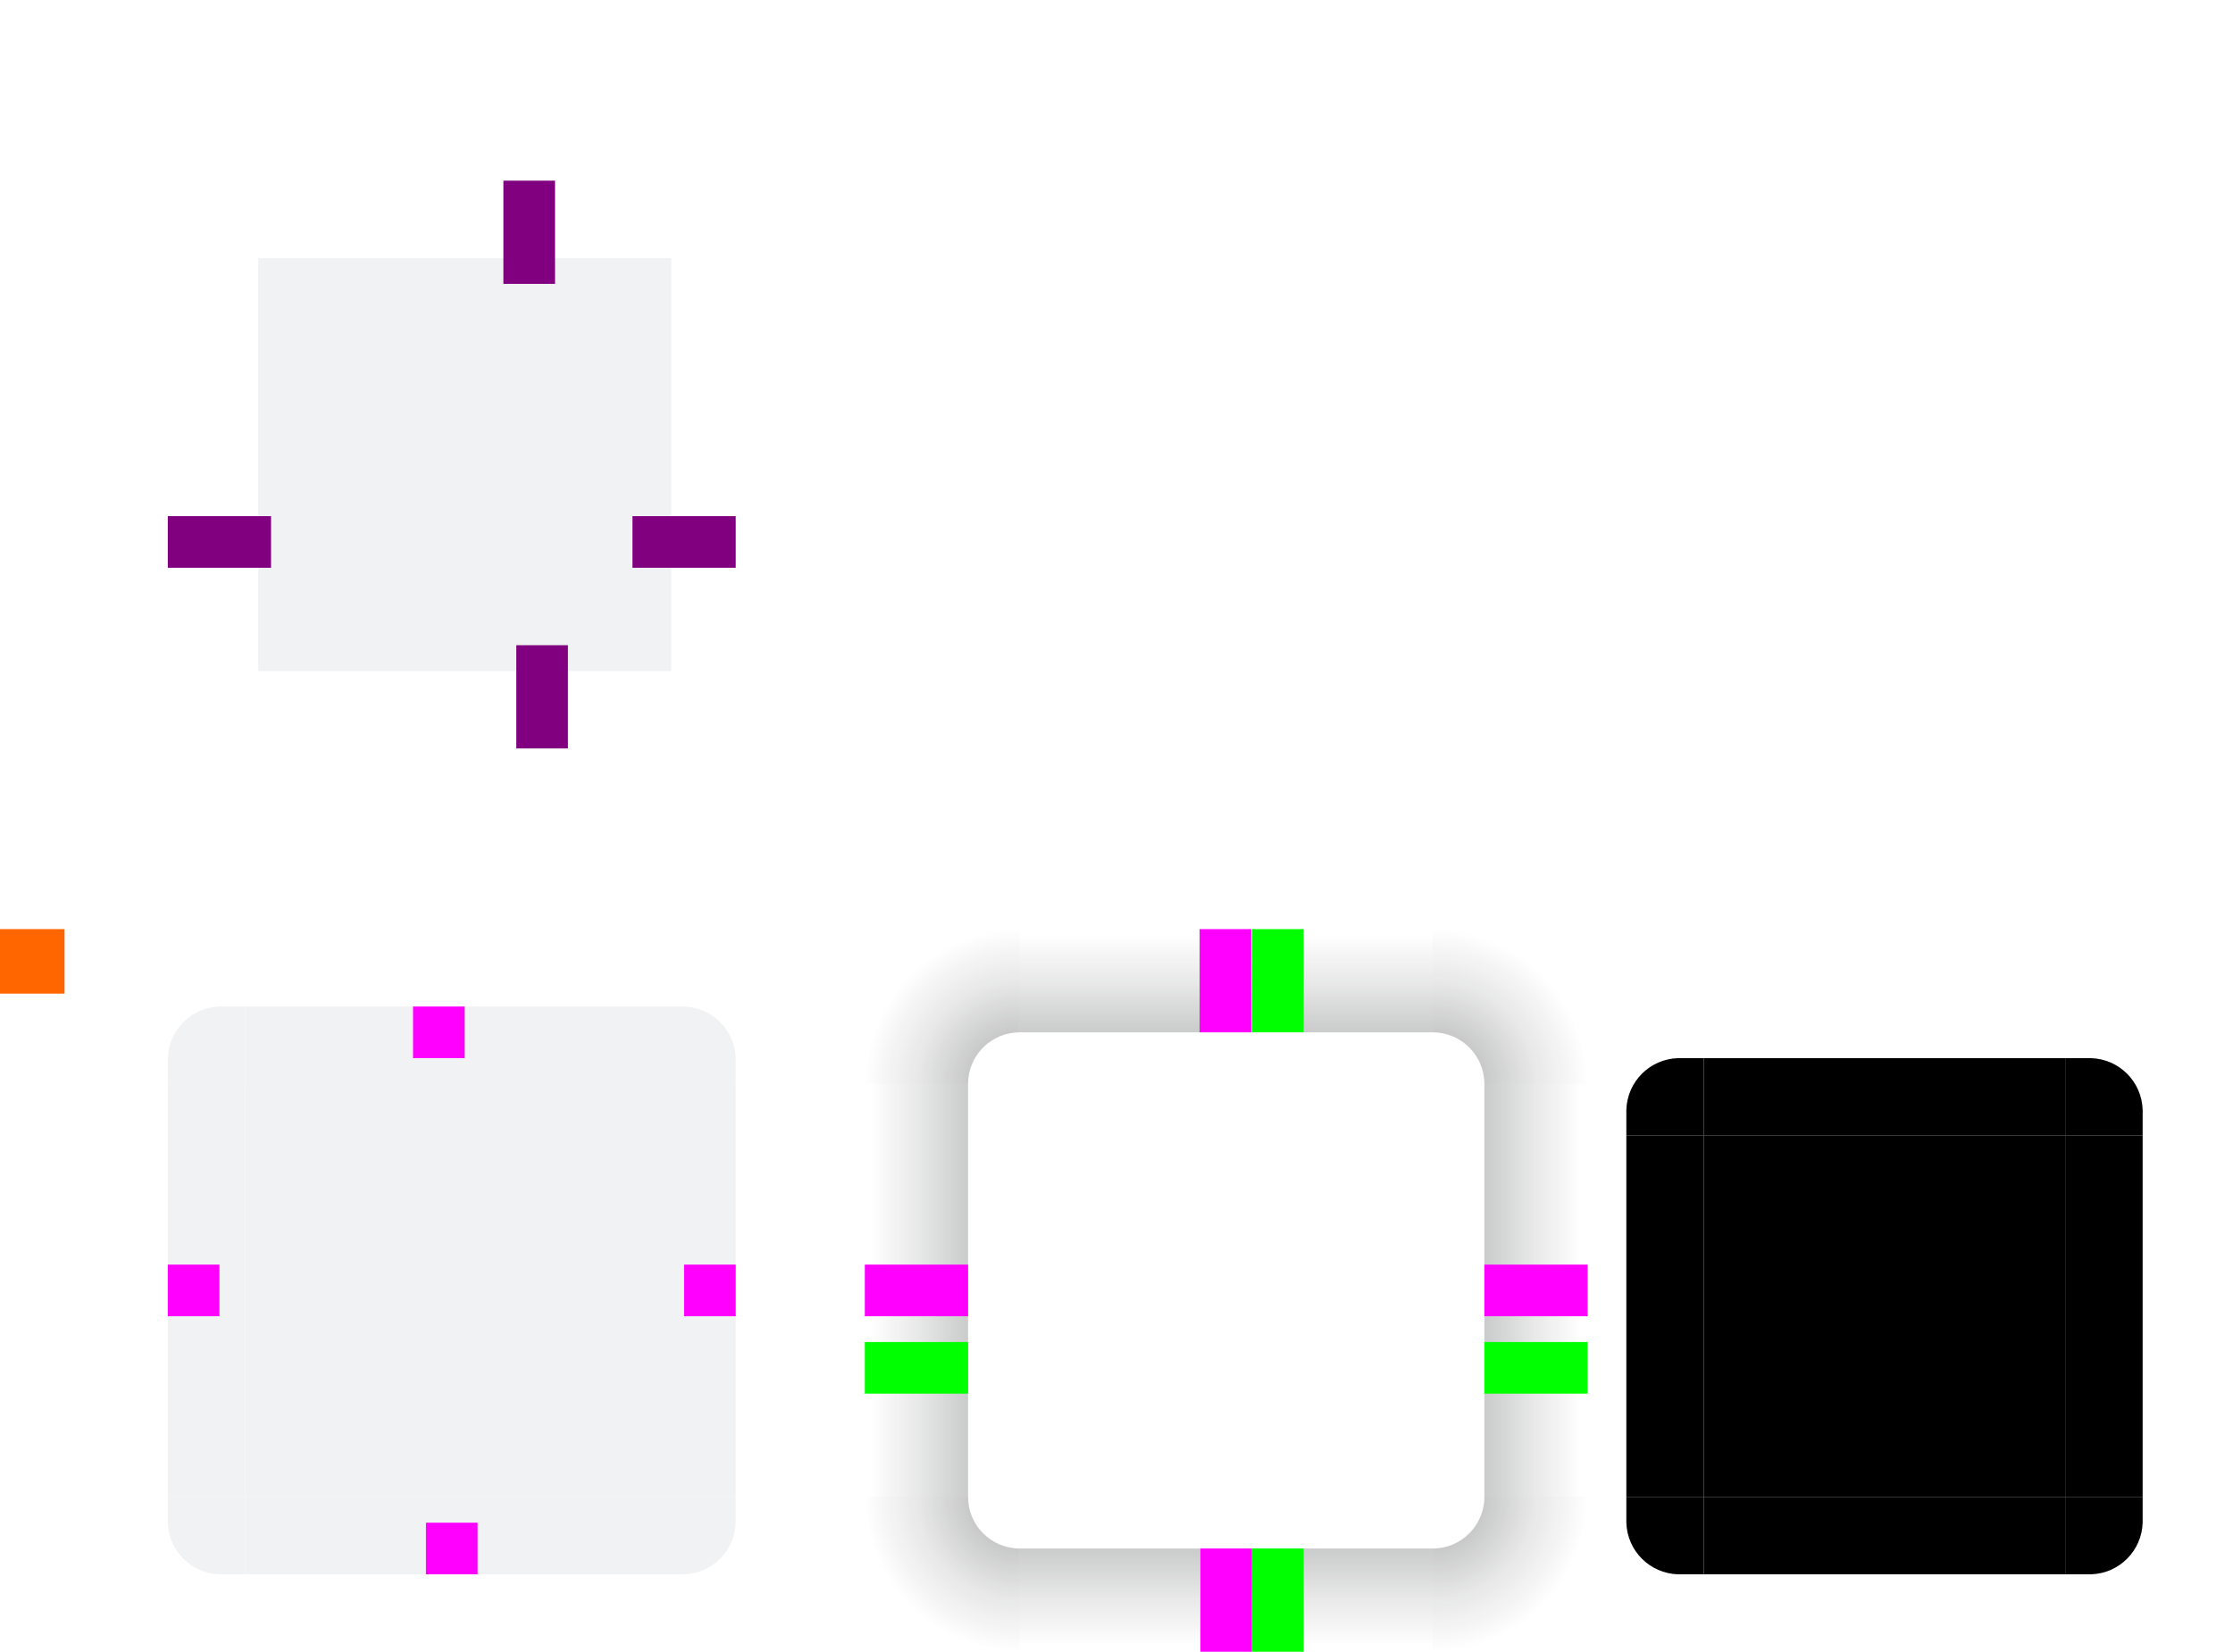
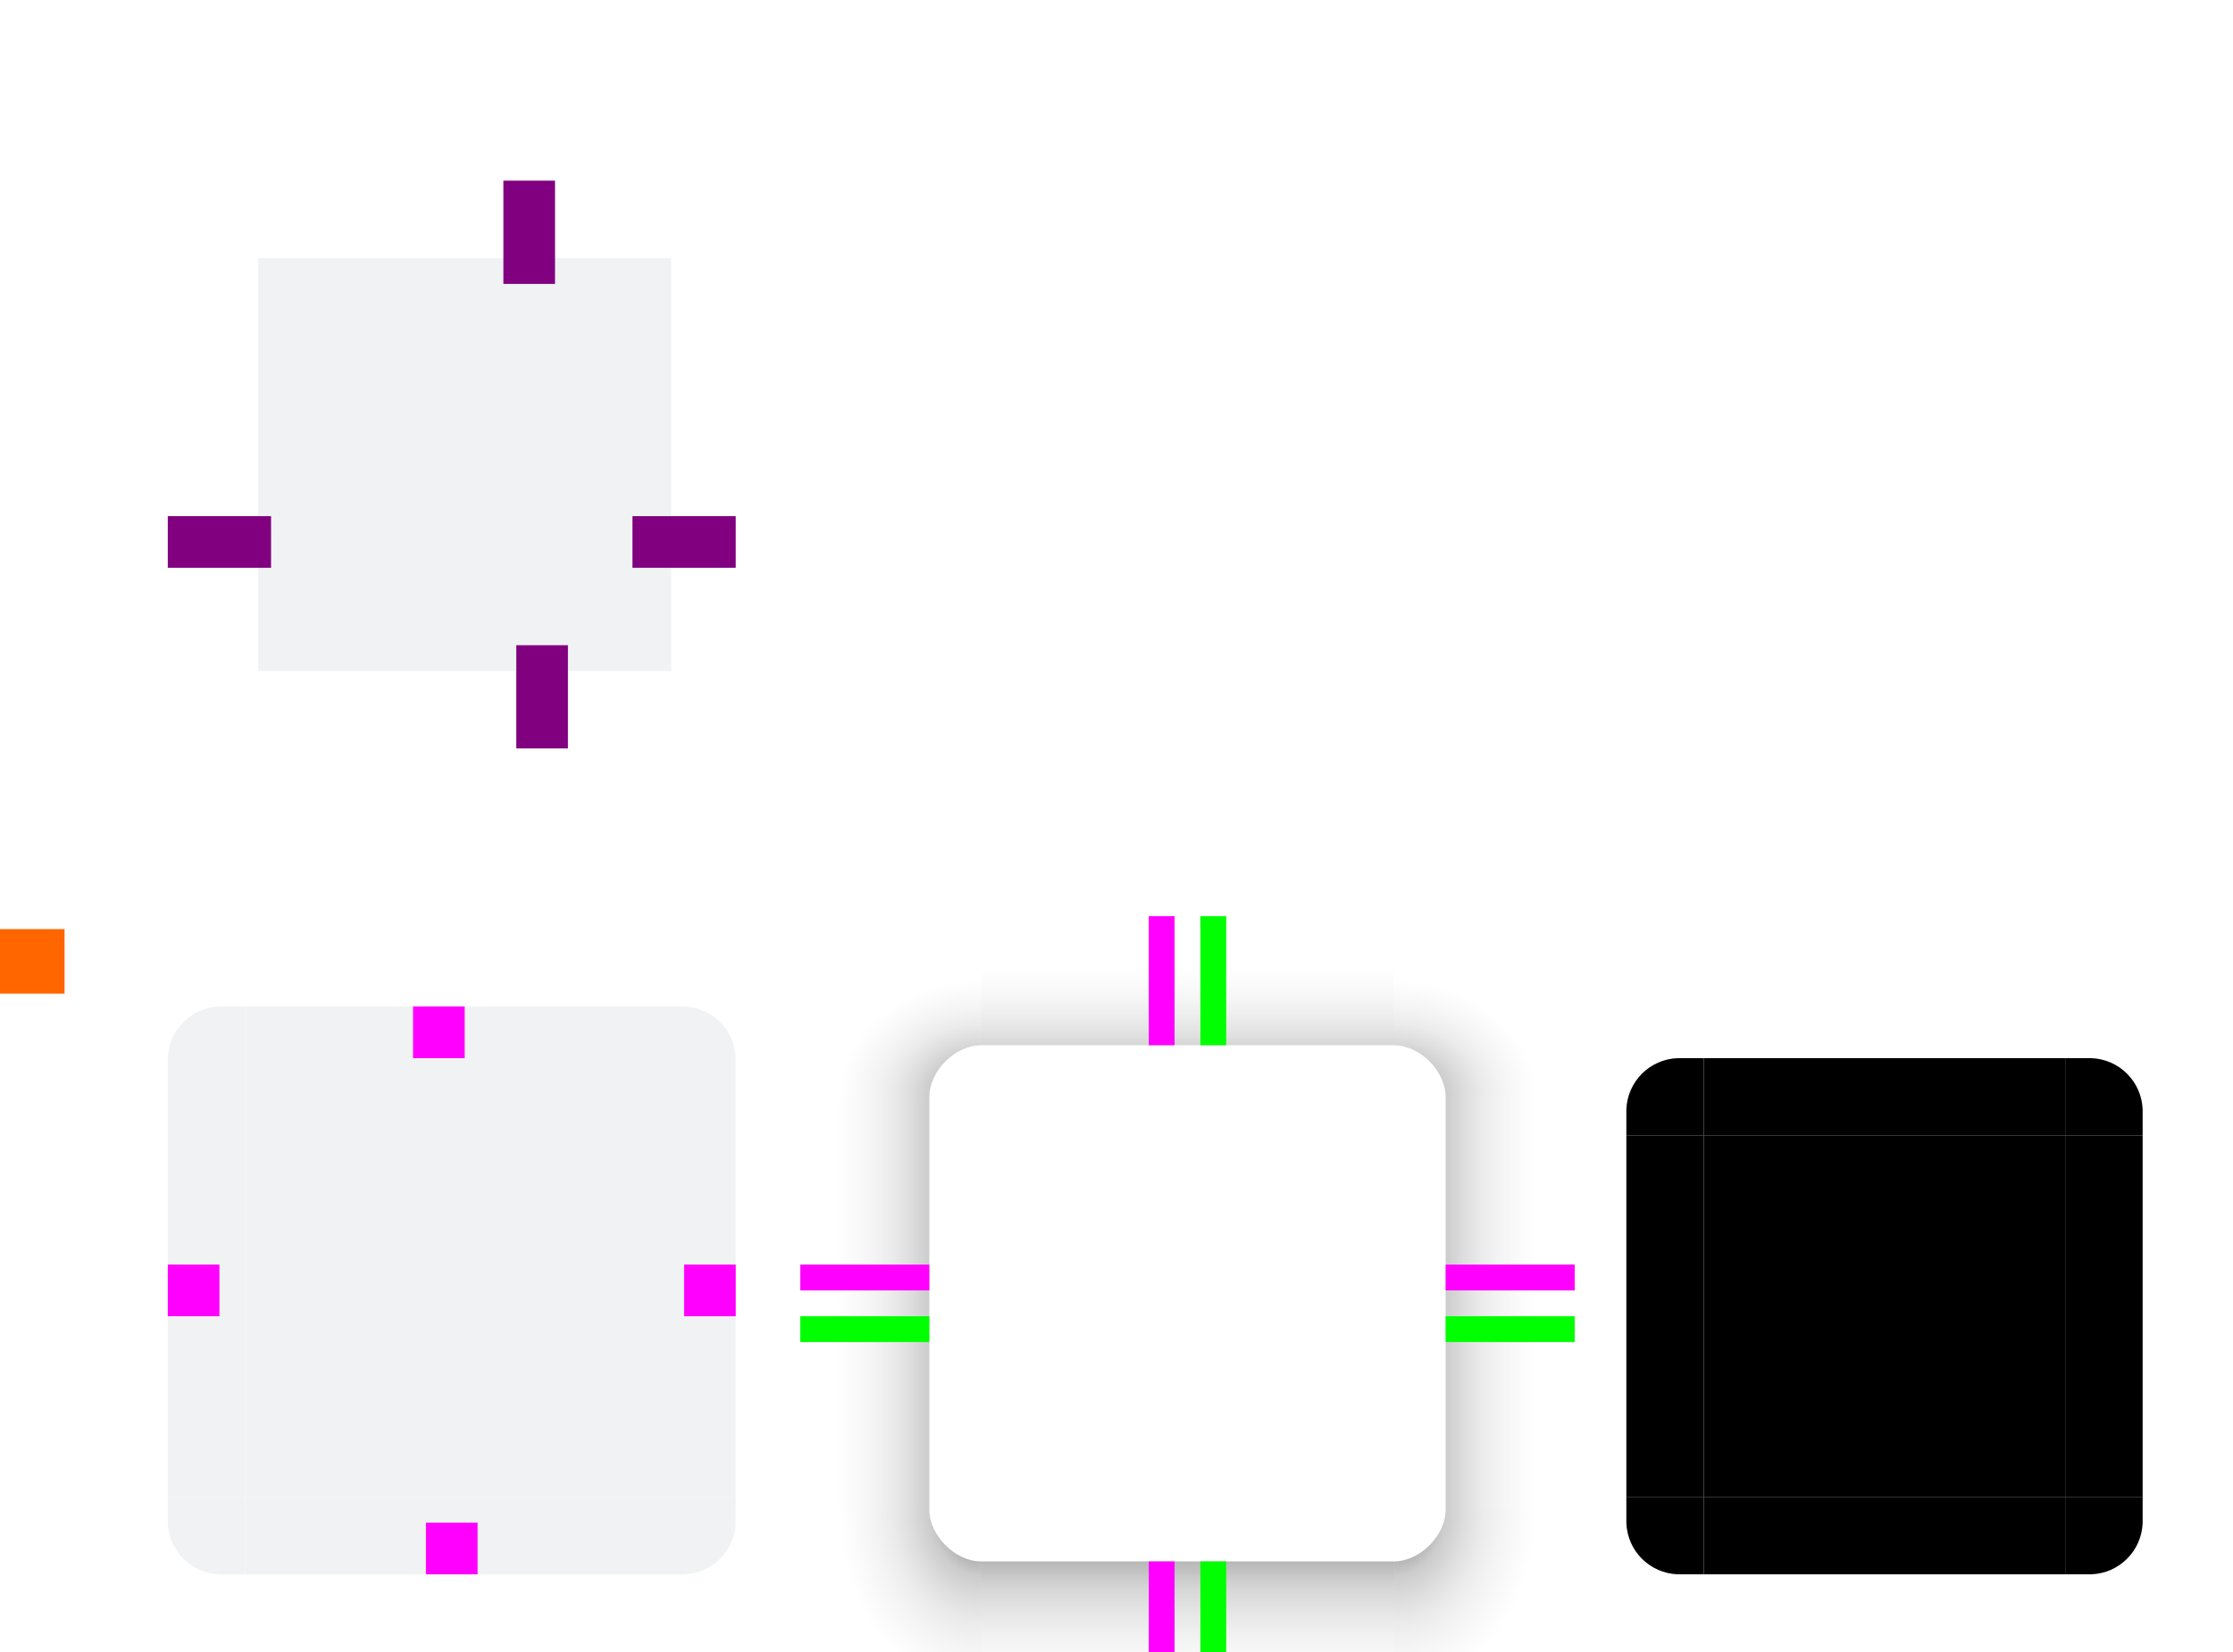
<svg xmlns="http://www.w3.org/2000/svg" xmlns:xlink="http://www.w3.org/1999/xlink" width="173" height="128" viewBox="0 0 173 128" id="svg2" version="1.1">
  <style type="text/css" id="current-color-scheme">
      .ColorScheme-Text {
        color:#31363b;
        stop-color:#31363b;
      }
      .ColorScheme-Background {
        color:#eff0f1;
        stop-color:#eff0f1;
      }
      .ColorScheme-Highlight {
        color:#3daee9;
        stop-color:#3daee9;
      }
      .ColorScheme-ViewText {
        color:#31363b;
        stop-color:#31363b;
      }
      .ColorScheme-ViewBackground {
        color:#fcfcfc;
        stop-color:#fcfcfc;
      }
      .ColorScheme-ViewHover {
        color:#93cee9;
        stop-color:#93cee9;
      }
      .ColorScheme-ViewFocus{
        color:#3daee9;
        stop-color:#3daee9;
      }
      .ColorScheme-ButtonText {
        color:#31363b;
        stop-color:#31363b;
      }
      .ColorScheme-ButtonBackground {
        color:#eff0f1;
        stop-color:#eff0f1;
      }
      .ColorScheme-ButtonHover {
        color:#93cee9;
        stop-color:#93cee9;
      }
      .ColorScheme-ButtonFocus{
        color:#3daee9;
        stop-color:#3daee9;
      }
      </style>
  <defs id="defs4">
    <style type="text/css" id="style22">
      .ColorScheme-Text {
        color:#31363b;
      }
      .ColorScheme-Background {
        color:#eff0f1;
      }
      .ColorScheme-Highlight {
        color:#3daee9;
      }
      .ColorScheme-ViewText {
        color:#31363b;
      }
      .ColorScheme-ViewBackground {
        color:#fcfcfc;
      }
      .ColorScheme-ViewHover {
        color:#93cee9;
      }
      .ColorScheme-ViewFocus{
        color:#3daee9;
      }
      .ColorScheme-ButtonText {
        color:#31363b;
      }
      .ColorScheme-ButtonBackground {
        color:#eff0f1;
      }
      .ColorScheme-ButtonHover {
        color:#93cee9;
      }
      .ColorScheme-ButtonFocus{
        color:#3daee9;
      }
      </style>
    <style id="current-color-scheme-2" type="text/css">
      .ColorScheme-Text {
        color:#7B7C7E;
      }
      .ColorScheme-Background{
        color:#EFF0F1;
      }
      .ColorScheme-Highlight{
        color:#3DAEE6;
      }
      .ColorScheme-ViewText {
        color:#7B7C7E;
      }
      .ColorScheme-ViewBackground{
        color:#FCFCFC;
      }
      .ColorScheme-ViewHover {
        color:#3DAEE6;
      }
      .ColorScheme-ViewFocus{
        color:#1E92FF;
      }
      .ColorScheme-ButtonText {
        color:#7B7C7E;
      }
      .ColorScheme-ButtonBackground{
        color:#EFF0F1;
      }
      .ColorScheme-ButtonHover {
        color:#3DAEE6;
      }
      .ColorScheme-ButtonFocus{
        color:#1E92FF;
      }
</style>
    <linearGradient id="linearGradient3828-0">
      <stop id="stop3830-7" offset="0" style="stop-color:#232629;stop-opacity:0.239" />
      <stop style="stop-color:#1a1c1e;stop-opacity:0.239" offset="0.33" id="stop3836-9" />
      <stop style="stop-color:#111314;stop-opacity:0.098" offset="0.66" id="stop3832-0" />
      <stop id="stop3834-0" offset="1" style="stop-color:#000000;stop-opacity:0;" />
    </linearGradient>
-     <linearGradient xlink:href="#linearGradient3809-3" id="linearGradient1030" gradientUnits="userSpaceOnUse" gradientTransform="translate(-998.3621,-158)" x1="65" y1="233" x2="65" y2="225.513" />
    <linearGradient id="linearGradient3809-3">
      <stop id="stop3811-1" offset="0" style="stop-color:#232629;stop-opacity:0.239;" />
      <stop style="stop-color:#111314;stop-opacity:0.098;" offset="0.5" id="stop3817-3" />
      <stop id="stop3815-2" offset="1" style="stop-color:#000000;stop-opacity:0;" />
    </linearGradient>
-     <radialGradient xlink:href="#linearGradient3828-0" id="radialGradient1024" gradientUnits="userSpaceOnUse" gradientTransform="matrix(0,2,2,0,-397,848.3621)" cx="50" cy="238" fx="50" fy="238" r="6" />
-     <linearGradient xlink:href="#linearGradient3809-3" id="linearGradient1022" gradientUnits="userSpaceOnUse" gradientTransform="translate(29,-1185.362)" x1="65" y1="233" x2="65" y2="225.513" />
-     <radialGradient xlink:href="#linearGradient3828-0" id="radialGradient1032" gradientUnits="userSpaceOnUse" gradientTransform="matrix(0,2,-2,0,587,848.3621)" cx="50" cy="238" fx="50" fy="238" r="6" />
-     <linearGradient xlink:href="#linearGradient3809-3" id="linearGradient1020" gradientUnits="userSpaceOnUse" gradientTransform="translate(-998.3621,-348)" x1="65" y1="233" x2="65" y2="225.513" />
-     <radialGradient xlink:href="#linearGradient3828-0" id="radialGradient1026" gradientUnits="userSpaceOnUse" gradientTransform="matrix(0,-2,-2,0,587,1016.362)" cx="50" cy="238" fx="50" fy="238" r="6" />
-     <linearGradient xlink:href="#linearGradient3809-3" id="linearGradient1018" gradientUnits="userSpaceOnUse" gradientTransform="translate(29.00001,679.3622)" x1="65" y1="233" x2="65" y2="225.513" />
-     <radialGradient xlink:href="#linearGradient3828-0" id="radialGradient1028" gradientUnits="userSpaceOnUse" gradientTransform="matrix(0,-2,2,0,-397,1016.362)" cx="50" cy="238" fx="50" fy="238" r="6" />
+     <linearGradient xlink:href="#linearGradient2457" id="linearGradient2429" gradientUnits="userSpaceOnUse" gradientTransform="matrix(4.31943,0,0,3.455571,787.6488,-766.2861)" x1="27.715" y1="195.13" x2="29.104" y2="195.13" />
+     <linearGradient id="linearGradient2457">
+       <stop style="stop-color:#000000;stop-opacity:0" offset="0" id="stop2445" />
+       <stop style="stop-color:#000000;stop-opacity:0.016" offset="0.2" id="stop2447" />
+       <stop style="stop-color:#000000;stop-opacity:0.035" offset="0.4" id="stop2449" />
+       <stop style="stop-color:#000000;stop-opacity:0.067" offset="0.6" id="stop2451" />
+       <stop style="stop-color:#000000;stop-opacity:0.102" offset="0.8" id="stop2453" />
+       <stop style="stop-color:#000000;stop-opacity:0.161" offset="1" id="stop2455" />
+     </linearGradient>
+     <linearGradient xlink:href="#linearGradient2597" id="linearGradient2477" gradientUnits="userSpaceOnUse" gradientTransform="matrix(7.559086,0,0,3.455568,-1173.363,-582.2857)" x1="27.781" y1="194.998" x2="29.104" y2="194.998" />
+     <linearGradient id="linearGradient2597">
+       <stop style="stop-color:#000000;stop-opacity:0" offset="0" id="stop2585" />
+       <stop style="stop-color:#000000;stop-opacity:0.016" offset="0.2" id="stop2587" />
+       <stop style="stop-color:#000000;stop-opacity:0.047" offset="0.4" id="stop2589" />
+       <stop style="stop-color:#000000;stop-opacity:0.098" offset="0.6" id="stop2591" />
+       <stop style="stop-color:#000000;stop-opacity:0.165" offset="0.8" id="stop2593" />
+       <stop style="stop-color:#000000;stop-opacity:0.282" offset="1" id="stop2595" />
+     </linearGradient>
+     <linearGradient xlink:href="#linearGradient2407" id="linearGradient2425" gradientUnits="userSpaceOnUse" gradientTransform="matrix(5.399308,0,0,3.455566,-269.1425,-1607.648)" x1="27.808" y1="195.13" x2="29.104" y2="195.13" />
+     <linearGradient id="linearGradient2407">
+       <stop style="stop-color:#000000;stop-opacity:0" offset="0" id="stop2403" />
+       <stop style="stop-color:#000000;stop-opacity:0.02" offset="0.2" id="stop2417" />
+       <stop style="stop-color:#000000;stop-opacity:0.043" offset="0.4" id="stop2415" />
+       <stop style="stop-color:#000000;stop-opacity:0.078" offset="0.6" id="stop2413" />
+       <stop style="stop-color:#000000;stop-opacity:0.133" offset="0.8" id="stop2411" />
+       <stop style="stop-color:#000000;stop-opacity:0.2" offset="1" id="stop2405" />
+     </linearGradient>
+     <linearGradient xlink:href="#linearGradient2407" id="linearGradient2409" x1="27.781" y1="194.998" x2="29.104" y2="194.998" gradientUnits="userSpaceOnUse" gradientTransform="matrix(5.399332,0,0,3.455558,-85.14303,259.0784)" />
+     <radialGradient xlink:href="#linearGradient2559" id="radialGradient2563" gradientUnits="userSpaceOnUse" gradientTransform="matrix(1.415953e-7,10.58267,-8.314997,4.9244435e-6,1702.127,626.4281)" cx="30.515" cy="191.717" fx="30.515" fy="191.717" r="1.323" />
+     <linearGradient id="linearGradient2559">
+       <stop style="stop-color:#000000;stop-opacity:0.604" offset="0" id="stop2545" />
+       <stop style="stop-color:#000000;stop-opacity:0.2" offset="0.365" id="stop2547" />
+       <stop style="stop-color:#000000;stop-opacity:0.133" offset="0.496" id="stop2549" />
+       <stop style="stop-color:#000000;stop-opacity:0.078" offset="0.626" id="stop2551" />
+       <stop style="stop-color:#000000;stop-opacity:0.043" offset="0.76" id="stop2553" />
+       <stop style="stop-color:#000000;stop-opacity:0.02" offset="0.88" id="stop2555" />
+       <stop style="stop-color:#000000;stop-opacity:0;" offset="1" id="stop2557" />
+     </linearGradient>
+     <radialGradient xlink:href="#linearGradient2559" id="radialGradient1237" gradientUnits="userSpaceOnUse" gradientTransform="matrix(-1.415953e-7,10.58267,8.314997,4.9244435e-6,-1518.127,626.4282)" cx="30.515" cy="191.717" fx="30.515" fy="191.717" r="1.323" />
+     <radialGradient xlink:href="#linearGradient2559" id="radialGradient1241" gradientUnits="userSpaceOnUse" gradientTransform="matrix(-3.0136119e-5,-6.803094,8.314997,-3.9925258e-5,-1518.126,1124.968)" cx="30.515" cy="191.717" fx="30.515" fy="191.717" r="1.323" />
+     <radialGradient xlink:href="#linearGradient2559" id="radialGradient1301" gradientUnits="userSpaceOnUse" gradientTransform="matrix(3.0136119e-5,-6.803094,-8.314997,-3.9925258e-5,1702.126,1124.968)" cx="30.515" cy="191.717" fx="30.515" fy="191.717" r="1.323" />
  </defs>
  <g id="layer1" transform="translate(0,-832.3622)">
    <rect style="opacity:0.85;fill:currentColor;fill-opacity:1;stroke:none" id="thick-center" width="32" height="32" x="20" y="852.362" class="ColorScheme-Background" />
-     <rect style="fill:url(#linearGradient1020);fill-opacity:1;stroke:none;stroke-width:2.219" id="shadow-right" width="32" height="8" x="-948.362" y="-123" transform="matrix(0,-1,-1,0,0,0)" />
-     <rect y="-960.362" x="79" height="8" width="32" id="shadow-bottom" style="fill:url(#linearGradient1022);fill-opacity:1;stroke:none;stroke-width:1.05" transform="scale(1,-1)" />
-     <path style="fill:url(#radialGradient1024);fill-opacity:1;stroke:none" d="m 67,960.362 v -12 H 75 c 0,2.209 1.791,4 4,4 v 8 z" id="shadow-bottomleft" />
-     <path id="shadow-bottomright" d="m 123,960.362 v -12 h -8 c 0,2.209 -1.791,4 -4,4 v 8 z" style="fill:url(#radialGradient1032);fill-opacity:1;stroke:none" />
-     <rect y="67" x="-948.362" height="8" width="32" id="shadow-left" style="fill:url(#linearGradient1030);fill-opacity:1;stroke:none;stroke-width:2.219" transform="rotate(-90)" />
-     <rect style="fill:url(#linearGradient1018);fill-opacity:1;stroke:none;stroke-width:1.05" id="shadow-top" width="32" height="8" x="79" y="904.362" />
    <rect style="opacity:1;fill:#ff6600;fill-opacity:1;stroke:none" id="hint-tile-center" width="5" height="5" x="0" y="904.362" />
    <g id="top">
      <rect y="-51" x="-916.362" height="32" width="6" id="rect4152" style="opacity:0.85;fill:currentColor;fill-opacity:1;stroke:none" transform="matrix(0,-1,-1,0,0,0)" class="ColorScheme-Background" />
    </g>
    <g id="bottom">
      <rect transform="rotate(90)" style="opacity:0.85;fill:currentColor;fill-opacity:1;stroke:none" id="rect4148" width="6" height="32" x="948.362" y="-51" class="ColorScheme-Background" />
    </g>
    <g id="left">
      <rect transform="scale(-1,1)" style="opacity:0.85;fill:currentColor;fill-opacity:1;stroke:none" id="rect4144" width="6" height="32" x="-19" y="916.362" class="ColorScheme-Background" />
    </g>
    <g id="right">
      <rect y="916.362" x="51" height="32" width="6" id="rect4140" style="opacity:0.85;fill:currentColor;fill-opacity:1;stroke:none" class="ColorScheme-Background" />
    </g>
    <g id="center">
      <rect y="916.362" x="19" height="32" width="32" id="rect4401" style="opacity:1;fill:none;fill-opacity:1;stroke:none" />
      <rect style="opacity:0.85;fill:currentColor;fill-opacity:1;stroke:none" id="rect4138" width="32" height="32" x="19" y="916.362" class="ColorScheme-Background" />
    </g>
    <rect style="fill:#ff00ff;fill-opacity:1;stroke:none;stroke-width:0.816" id="hint-top-margin" width="4" height="4" x="32" y="910.362" />
    <rect y="950.362" x="33" height="4" width="4" id="hint-bottom-margin" style="fill:#ff00ff;fill-opacity:1;stroke:none;stroke-width:0.816" />
    <rect y="-57" x="930.362" height="4" width="4" id="hint-right-margin" style="fill:#ff00ff;fill-opacity:1;stroke:none;stroke-width:0.816" transform="rotate(90)" />
    <rect style="fill:#ff00ff;fill-opacity:1;stroke:none;stroke-width:0.816" id="hint-left-margin" width="4" height="4" x="930.362" y="-17" transform="rotate(90)" />
    <rect style="fill:#00ff00;fill-opacity:1;stroke:none" id="hint-top-inset" width="4" height="1e-06" x="33" y="904.362" />
    <rect y="954.362" x="33" height="1e-06" width="4" id="hint-bottom-inset" style="fill:#00ff00;fill-opacity:1;stroke:none" />
-     <rect y="-63" x="930.362" height="1e-06" width="4" id="hint-right-inset" style="fill:#00ff00;fill-opacity:1;stroke:none" transform="rotate(90)" />
    <rect style="fill:#00ff00;fill-opacity:1;stroke:none" id="hint-left-inset" width="4" height="1e-06" x="930.362" y="-13" transform="rotate(90)" />
-     <text id="text4270" y="134.595" x="195.142" style="font-style:normal;font-variant:normal;font-weight:bold;font-stretch:normal;font-size:14px;line-height:125%;font-family:'Gill Sans';text-align:justify;writing-mode:lr-tb;text-anchor:start;fill:#000000;fill-opacity:1;stroke:none" xml:space="preserve">
-       <tspan y="147.333" x="195.142" id="tspan4272" />
-     </text>
+     <text id="text4270" y="134.595" x="195.142" style="font-style:normal;font-variant:normal;font-weight:bold;font-stretch:normal;font-size:14px;line-height:125%;font-family:'Gill Sans';text-align:justify;writing-mode:lr-tb;text-anchor:start;fill:#000000;fill-opacity:1;stroke:none" xml:space="preserve" />
    <g style="opacity:0.979" transform="matrix(-0.75,0,0,0.75,130.3076,670.8414)" id="g3041" />
-     <g id="shadow-center" transform="translate(59.93931,-2.080249e-5)">
-       <rect style="opacity:1;fill:none;fill-opacity:1;stroke:none" id="rect4908" width="32" height="32" x="19" y="916.362" />
-       <rect y="916.362" x="19" height="32" width="32" id="rect4910" style="opacity:1;fill:none;fill-opacity:1;stroke:none" />
-     </g>
-     <rect y="904.362" x="92.939" height="8" width="4" id="shadow-hint-top-margin" style="fill:#ff00ff;fill-opacity:1;stroke:none;stroke-width:1.155" />
-     <rect style="fill:#ff00ff;fill-opacity:1;stroke:none;stroke-width:1.155" id="shadow-hint-bottom-margin" width="4" height="8" x="93" y="952.362" />
-     <rect transform="rotate(90)" style="fill:#ff00ff;fill-opacity:1;stroke:none;stroke-width:1.155" id="shadow-hint-right-margin" width="4" height="8" x="930.362" y="-123" />
-     <rect transform="rotate(90)" y="-75" x="930.362" height="8" width="4" id="shadow-hint-left-margin" style="fill:#ff00ff;fill-opacity:1;stroke:none;stroke-width:1.155" />
-     <rect y="904.362" x="97" height="8" width="4" id="shadow-hint-top-inset" style="fill:#00ff00;fill-opacity:1;stroke:none;stroke-width:1.155" />
-     <rect style="fill:#00ff00;fill-opacity:1;stroke:none;stroke-width:1.155" id="shadow-hint-bottom-inset" width="4" height="8" x="97" y="952.362" />
-     <rect transform="rotate(90)" style="fill:#00ff00;fill-opacity:1;stroke:none;stroke-width:1.155" id="shadow-hint-right-inset" width="4" height="8" x="936.362" y="-123" />
-     <rect transform="rotate(90)" y="-75" x="936.362" height="8" width="4" id="shadow-hint-left-inset" style="fill:#00ff00;fill-opacity:1;stroke:none;stroke-width:1.155" />
    <rect y="914.362" x="132" height="6" width="28" style="opacity:1;fill:#000000;fill-opacity:1;stroke:none;stroke-width:0.928;stroke-linecap:round;stroke-linejoin:round;stroke-miterlimit:4;stroke-dasharray:none;stroke-dashoffset:0;stroke-opacity:1;paint-order:normal" id="mask-top" />
    <rect y="920.362" x="132" height="28" width="28" style="opacity:1;fill:#000000;fill-opacity:1;stroke:none;stroke-width:2.005;stroke-linecap:round;stroke-linejoin:round;stroke-miterlimit:4;stroke-dasharray:none;stroke-dashoffset:0;stroke-opacity:1;paint-order:normal" id="mask-center" />
    <rect transform="scale(1,-1)" y="-954.362" x="132" height="6" width="28" style="opacity:1;fill:#000000;fill-opacity:1;stroke:none;stroke-width:0.928;stroke-linecap:round;stroke-linejoin:round;stroke-miterlimit:4;stroke-dasharray:none;stroke-dashoffset:0;stroke-opacity:1;paint-order:normal" id="mask-bottom" />
    <rect transform="rotate(90)" y="-132" x="920.362" height="6" width="28" style="opacity:1;fill:#000000;fill-opacity:1;stroke:none;stroke-width:0.928;stroke-linecap:round;stroke-linejoin:round;stroke-miterlimit:4;stroke-dasharray:none;stroke-dashoffset:0;stroke-opacity:1;paint-order:normal" id="mask-left" />
    <rect transform="rotate(90)" y="-166" x="920.362" height="6" width="28" style="opacity:1;fill:#000000;fill-opacity:1;stroke:none;stroke-width:0.928;stroke-linecap:round;stroke-linejoin:round;stroke-miterlimit:4;stroke-dasharray:none;stroke-dashoffset:0;stroke-opacity:1;paint-order:normal" id="mask-right" />
    <path class="ColorScheme-Background" style="opacity:0.85;fill:currentColor;stroke-width:2" d="m 17,910.362 c -2.183,0.067 -3.933,1.817 -4,4 v 2 h 6 v -6 z" id="topleft" />
    <path id="topright" d="m 57,914.362 c -0.067,-2.183 -1.817,-3.933 -4,-4 h -2 v 6 h 6 z" style="opacity:0.85;fill:currentColor;stroke-width:2" class="ColorScheme-Background" />
    <path class="ColorScheme-Background" style="opacity:0.85;fill:currentColor;stroke-width:2" d="m 53,954.362 c 2.183,-0.067 3.933,-1.817 4,-4 v -2 h -6 v 6 z" id="bottomright" />
    <path id="bottomleft" d="m 13,950.362 c 0.067,2.183 1.817,3.933 4,4 h 2 v -6 h -6 z" style="opacity:0.85;fill:currentColor;stroke-width:2" class="ColorScheme-Background" />
-     <path style="fill:url(#radialGradient1026);fill-opacity:1;stroke:none;stroke-width:2" d="m 123,904.362 v 12 h -8 c 0,-2.209 -1.791,-4 -4,-4 v -8 z" id="shadow-topright" />
-     <path id="shadow-topleft" d="m 67,904.362 v 12 h 8 c 0,-2.209 1.791,-4 4,-4 v -8 z" style="fill:url(#radialGradient1028);fill-opacity:1;stroke:none;stroke-width:2" />
    <path style="opacity:1;fill:#000000;fill-opacity:1;stroke-width:2" d="m 126,950.362 c 0.067,2.183 1.817,3.933 4,4 h 2 v -6 h -6 z" id="mask-bottomleft" />
    <path id="mask-bottomright" d="m 162,954.362 c 2.183,-0.067 3.933,-1.817 4,-4 v -2 h -6 v 6 z" style="opacity:1;fill:#000000;fill-opacity:1;stroke-width:2" />
    <path style="opacity:1;fill:#000000;fill-opacity:1;stroke-width:2" d="m 166,918.362 c -0.067,-2.183 -1.817,-3.933 -4,-4 h -2 v 6 h 6 z" id="mask-topright" />
    <path id="mask-topleft" d="m 130,914.362 c -2.183,0.067 -3.933,1.817 -4,4 v 2 h 6 v -6 z" style="opacity:1;fill:#000000;fill-opacity:1;stroke-width:2" />
    <rect transform="rotate(90)" style="fill:#800080;fill-opacity:1;stroke:none;stroke-width:1.155" id="thick-hint-right-margin" width="4" height="8" x="872.362" y="-57" />
    <rect transform="rotate(90)" y="-21" x="872.362" height="8" width="4" id="thick-hint-left-margin" style="fill:#800080;fill-opacity:1;stroke:none;stroke-width:1.155" />
    <rect y="846.362" x="39" height="8" width="4" id="thick-hint-top-margin" style="fill:#800080;fill-opacity:1;stroke:none;stroke-width:1.155" />
    <rect style="fill:#800080;fill-opacity:1;stroke:none;stroke-width:1.155" id="thick-hint-bottom-margin" width="4" height="8" x="40" y="882.362" />
+     <g id="shadow-center" transform="translate(56.93931,1)">
+       <rect style="opacity:1;fill:none;fill-opacity:1;stroke:none" id="rect4908" width="32" height="32" x="19" y="916.362" />
+       <rect y="916.362" x="19" height="32" width="32" id="rect4910" style="opacity:1;fill:none;fill-opacity:1;stroke:none" />
+     </g>
+     <rect style="fill:url(#linearGradient2429);fill-opacity:1;stroke-width:1.024;stroke-linecap:round;stroke-linejoin:bevel" id="shadow-top" width="10" height="32" x="903.362" y="-108" ry="0" transform="rotate(90)" />
+     <rect y="903.362" x="89" height="10" width="2" id="shadow-hint-top-margin" style="fill:#ff00ff;fill-opacity:1;stroke:none;stroke-width:0.823" />
+     <rect style="fill:url(#linearGradient2477);fill-opacity:1;stroke-width:1.354;stroke-linecap:round;stroke-linejoin:bevel" id="shadow-bottom" width="10" height="32" x="-963.362" y="76" ry="0" transform="rotate(-90)" />
+     <rect style="fill:#ff00ff;fill-opacity:1;stroke:none;stroke-width:0.816" id="shadow-hint-bottom-margin" width="2" height="10" x="89" y="953.362" />
+     <rect style="fill:url(#linearGradient2425);fill-opacity:1;stroke-width:1.145;stroke-linecap:round;stroke-linejoin:bevel" id="shadow-right" width="10" height="32" x="-122" y="-949.362" ry="0" transform="scale(-1)" />
+     <rect transform="rotate(90)" style="fill:#ff00ff;fill-opacity:1;stroke:none;stroke-width:0.816" id="shadow-hint-right-margin" width="2" height="10" x="930.362" y="-122" />
+     <rect style="fill:url(#linearGradient2409);fill-opacity:1;stroke-width:1.145;stroke-linecap:round;stroke-linejoin:bevel" id="shadow-left" width="10" height="32" x="62" y="917.362" ry="0" />
+     <rect transform="rotate(90)" y="-72" x="930.362" height="10" width="2" id="shadow-hint-left-margin" style="fill:#ff00ff;fill-opacity:1;stroke:none;stroke-width:0.816" />
+     <rect y="903.362" x="93" height="10" width="2" id="shadow-hint-top-inset" style="fill:#00ff00;fill-opacity:1;stroke:none;stroke-width:0.816" />
+     <rect style="fill:#00ff00;fill-opacity:1;stroke:none;stroke-width:0.816" id="shadow-hint-bottom-inset" width="2" height="10" x="93" y="953.362" />
+     <rect transform="rotate(90)" style="fill:#00ff00;fill-opacity:1;stroke:none;stroke-width:0.817" id="shadow-hint-right-inset" width="2" height="10" x="934.362" y="-122" />
+     <rect transform="rotate(90)" y="-72" x="934.362" height="10" width="2" id="shadow-hint-left-inset" style="fill:#00ff00;fill-opacity:1;stroke:none;stroke-width:0.817" />
+     <path style="fill:url(#radialGradient2563);fill-opacity:1;stroke:none;stroke-width:1.25px;stroke-linecap:butt;stroke-linejoin:miter;stroke-opacity:1" d="m 112,949.362 c 0,2 -2,4 -4,4 v 10 c 6.89,0 14,-7.147 14,-14 z" id="shadow-bottomright" />
+     <path style="fill:url(#radialGradient1237);fill-opacity:1;stroke:none;stroke-width:1.25px;stroke-linecap:butt;stroke-linejoin:miter;stroke-opacity:1" d="m 72,949.362 c 0,2 2,4 4,4 v 10 c -6.89,0 -14,-7.147 -14,-14 z" id="shadow-bottomleft" />
+     <path style="fill:url(#radialGradient1241);fill-opacity:1;stroke:none;stroke-width:1.25px;stroke-linecap:butt;stroke-linejoin:miter;stroke-opacity:1" d="m 72,917.362 c 0,-2 2,-4 4,-4 v -10 c -6.89,0 -14,7.147 -14,14 z" id="shadow-topleft" />
+     <path style="fill:url(#radialGradient1301);fill-opacity:1;stroke:none;stroke-width:1.25px;stroke-linecap:butt;stroke-linejoin:miter;stroke-opacity:1" d="m 112,917.362 c 0,-2 -2,-4 -4,-4 V 903.362 c 6.89,0 14,7.147 14,14 z" id="shadow-topright" />
+     <rect y="-63" x="930.362" height="1e-06" width="4" id="hint-right-inset" style="fill:#00ff00;fill-opacity:1;stroke:none" transform="rotate(90)" />
+     <rect y="-60" x="931.362" height="1e-06" width="4" id="hint-right-inset-3" style="fill:#00ff00;fill-opacity:1;stroke:none" transform="rotate(90)" />
  </g>
</svg>
